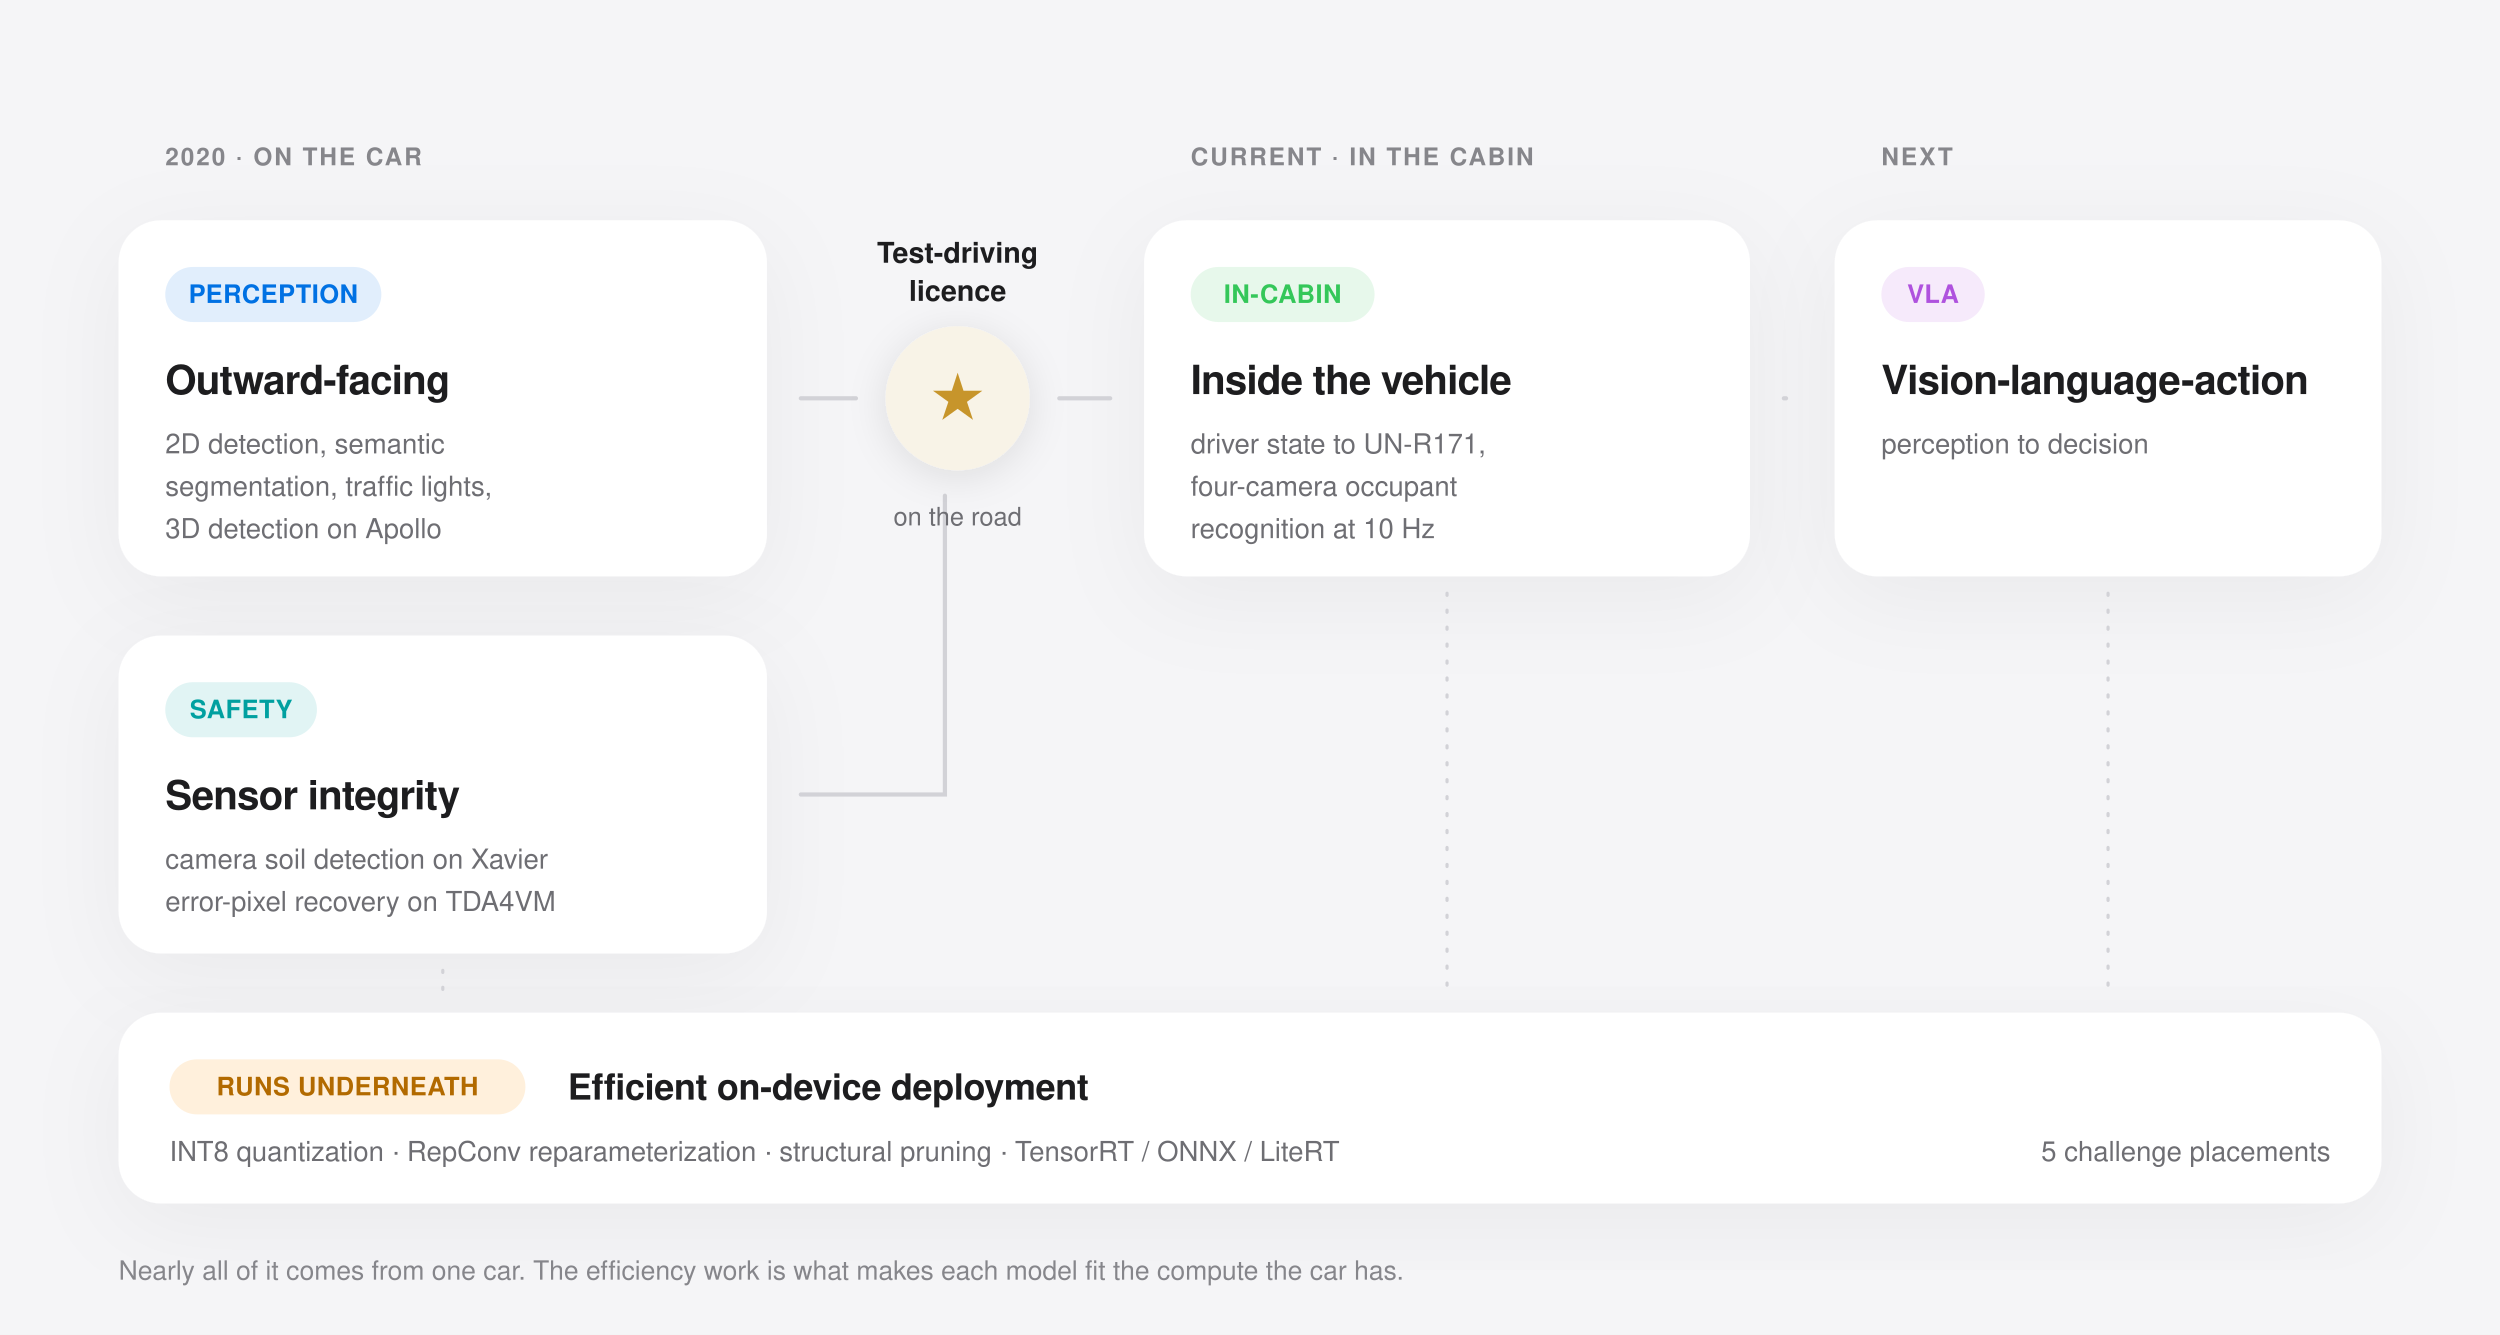
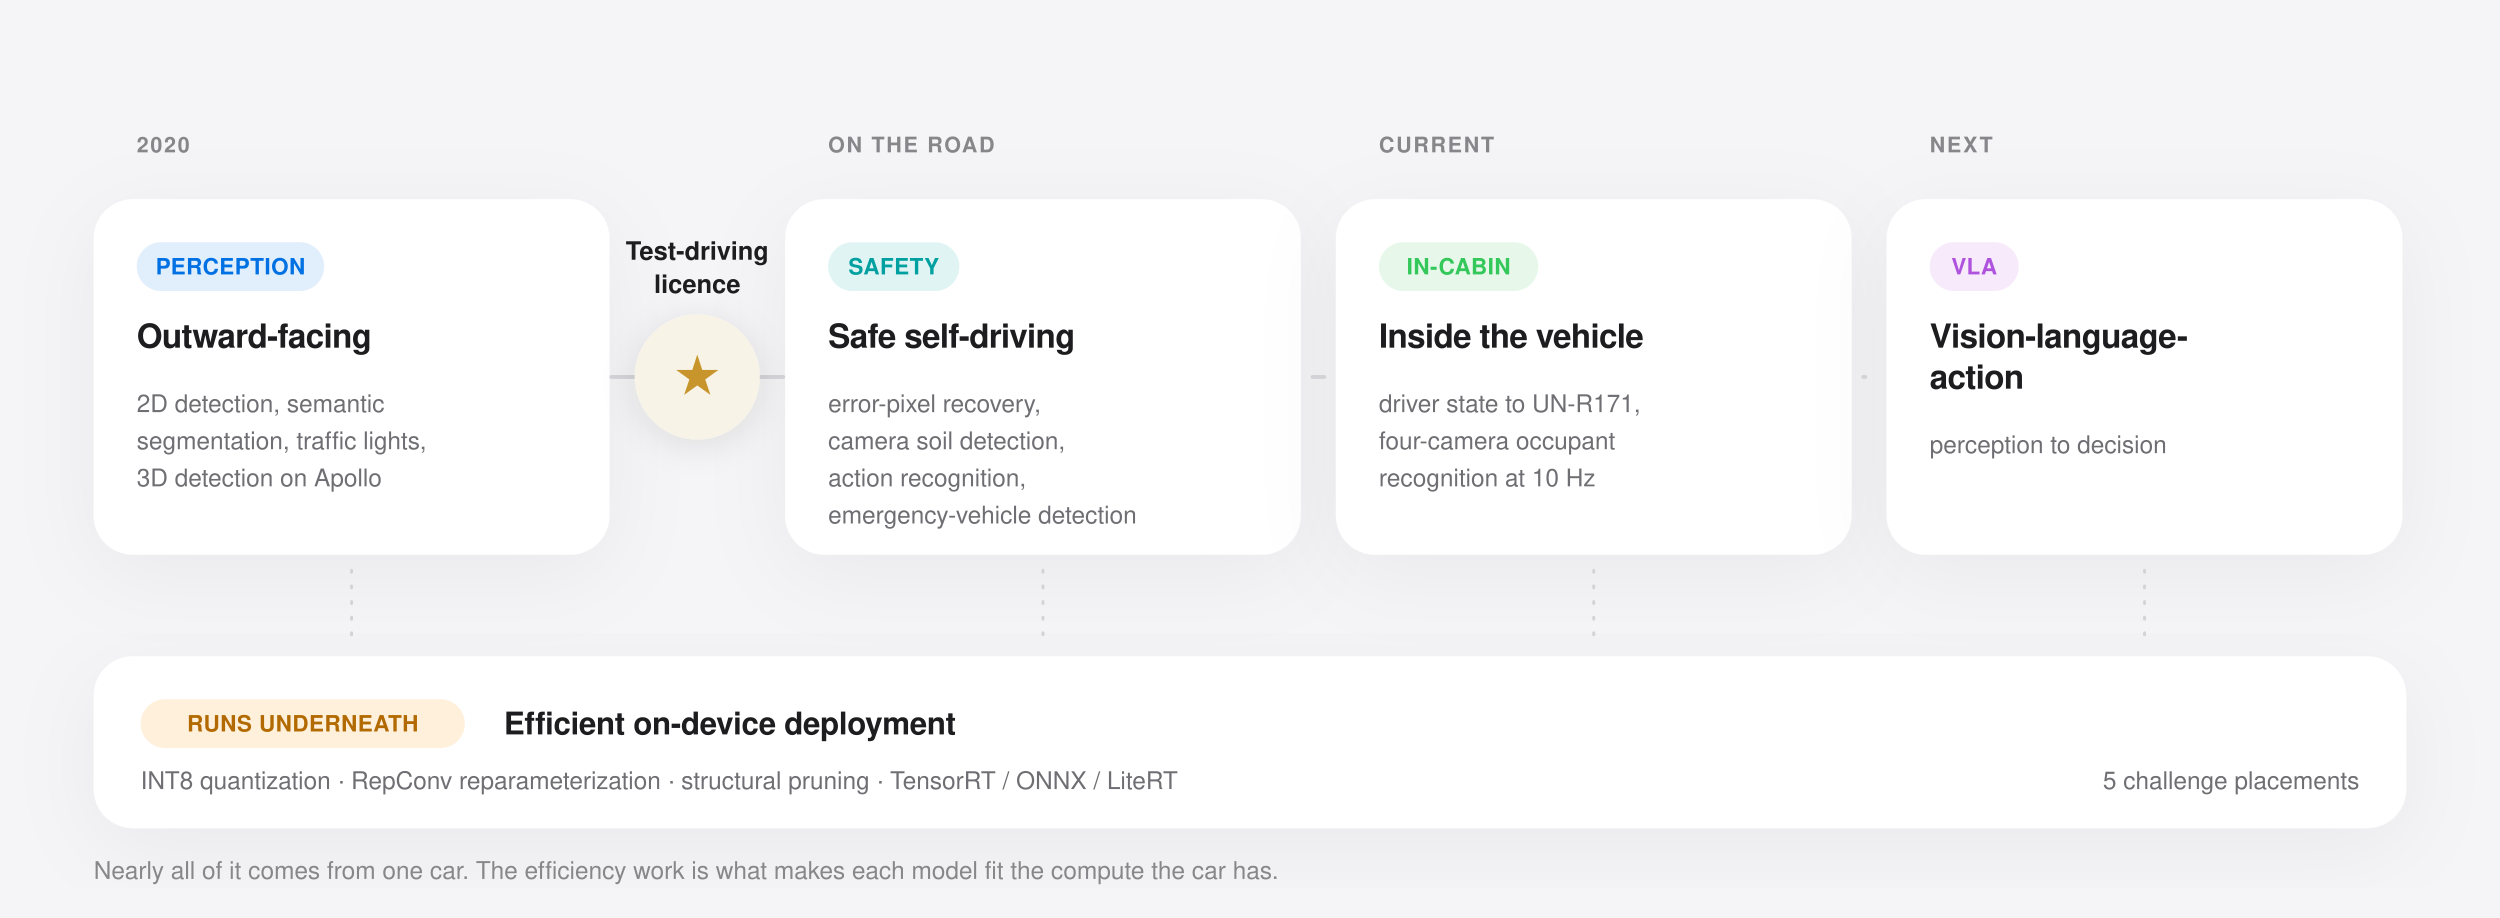
- <svg xmlns="http://www.w3.org/2000/svg" viewBox="0 0 1180 630" width="1180" height="630" font-family="-apple-system, BlinkMacSystemFont, SF Pro Display, Helvetica Neue, Helvetica, Arial, sans-serif">
+ <svg xmlns="http://www.w3.org/2000/svg" viewBox="0 0 1280 470" width="1280" height="470" font-family="-apple-system, BlinkMacSystemFont, SF Pro Display, Helvetica Neue, Helvetica, Arial, sans-serif">
  <defs>
    <filter id="sh" x="-25%" y="-25%" width="150%" height="160%">
      <feDropShadow dx="0" dy="2" stdDeviation="6" flood-color="#000" flood-opacity="0.07" />
      <feDropShadow dx="0" dy="10" stdDeviation="22" flood-color="#000" flood-opacity="0.05" />
    </filter>
    <filter id="sh2" x="-50%" y="-50%" width="200%" height="200%">
      <feDropShadow dx="0" dy="3" stdDeviation="9" flood-color="#000" flood-opacity="0.10" />
    </filter>
  </defs>
-   <rect width="1180" height="630" fill="#F5F5F7" />
-   <style>.pill{font-size:12px;font-weight:600;letter-spacing:.02em}.nm{font-size:19px;font-weight:600;letter-spacing:-.02em;fill:#1D1D1F}.s{font-size:13px;fill:#6E6E73}.yr{font-size:11.5px;font-weight:600;letter-spacing:.08em;fill:#86868B}.bh{font-size:17px;font-weight:600;letter-spacing:-.01em;fill:#1D1D1F}.bs{font-size:13px;fill:#6E6E73}.ms{font-size:13.5px;font-weight:600;fill:#1D1D1F}.mss{font-size:12px;fill:#6E6E73}.cap{font-size:12.5px;fill:#86868B}</style>
-   <text class="yr" x="78" y="78">2020 · ON THE CAR</text>
-   <rect x="56" y="104" width="306" height="168" rx="20" fill="#FFFFFF" filter="url(#sh)" />
-   <rect x="78" y="126" width="102.0" height="26" rx="13" fill="rgba(0,113,227,0.12)" />
-   <text class="pill" x="129.0" y="143" text-anchor="middle" fill="#0071E3">PERCEPTION</text>
-   <text class="nm" x="78" y="186">Outward-facing</text>
-   <text class="s" x="78" y="214">2D detection, semantic</text>
-   <text class="s" x="78" y="234">segmentation, traffic lights,</text>
-   <text class="s" x="78" y="254">3D detection on Apollo</text>
-   <rect x="56" y="300" width="306" height="150" rx="20" fill="#FFFFFF" filter="url(#sh)" />
-   <rect x="78" y="322" width="71.6" height="26" rx="13" fill="rgba(0,160,160,0.12)" />
-   <text class="pill" x="113.8" y="339" text-anchor="middle" fill="#00A0A0">SAFETY</text>
-   <text class="nm" x="78" y="382">Sensor integrity</text>
-   <text class="s" x="78" y="410">camera soil detection on Xavier</text>
-   <text class="s" x="78" y="430">error-pixel recovery on TDA4VM</text>
-   <path d="M378 188.0 L404 188.0" stroke="#D2D2D7" stroke-width="2" stroke-linecap="round" />
-   <path d="M378 375.0 L446 375.0 L446 234.0" fill="none" stroke="#D2D2D7" stroke-width="2" stroke-linecap="round" />
-   <circle cx="452" cy="188.0" r="34" fill="#FFFFFF" filter="url(#sh2)" />
-   <circle cx="452" cy="188.0" r="34" fill="rgba(199,149,43,0.11)" />
-   <text x="452" y="198.0" text-anchor="middle" font-size="27" fill="#C7952B">★</text>
-   <text class="ms" x="452" y="124.0" text-anchor="middle">Test-driving</text>
-   <text class="ms" x="452" y="142.0" text-anchor="middle">licence</text>
-   <text class="mss" x="452" y="248.0" text-anchor="middle">on the road</text>
-   <text class="yr" x="562" y="78">CURRENT · IN THE CABIN</text>
-   <rect x="540" y="104" width="286" height="168" rx="20" fill="#FFFFFF" filter="url(#sh)" />
-   <rect x="562" y="126" width="86.8" height="26" rx="13" fill="rgba(52,199,89,0.12)" />
-   <text class="pill" x="605.4" y="143" text-anchor="middle" fill="#34C759">IN-CABIN</text>
-   <text class="nm" x="562" y="186">Inside the vehicle</text>
-   <text class="s" x="562" y="214">driver state to UN-R171,</text>
-   <text class="s" x="562" y="234">four-camera occupant</text>
-   <text class="s" x="562" y="254">recognition at 10 Hz</text>
-   <text class="yr" x="888" y="78">NEXT</text>
-   <rect x="866" y="104" width="258" height="168" rx="20" fill="#FFFFFF" filter="url(#sh)" />
-   <rect x="888" y="126" width="48.8" height="26" rx="13" fill="rgba(175,82,222,0.12)" />
-   <text class="pill" x="912.4" y="143" text-anchor="middle" fill="#AF52DE">VLA</text>
-   <text class="nm" x="888" y="186">Vision-language-action</text>
-   <text class="s" x="888" y="214">perception to decision</text>
-   <path d="M500 188.0 L524 188.0" stroke="#D2D2D7" stroke-width="2" stroke-linecap="round" />
-   <path d="M842 188.0 L850 188.0" stroke="#D2D2D7" stroke-width="2" stroke-dasharray="1 8" stroke-linecap="round" />
-   <rect x="56" y="478" width="1068" height="90" rx="20" fill="#FFFFFF" filter="url(#sh)" />
-   <rect x="80" y="500" width="168" height="26" rx="13" fill="rgba(255,149,0,0.14)" />
-   <text class="pill" x="164" y="517" text-anchor="middle" fill="#B26A00">RUNS UNDERNEATH</text>
-   <text class="bh" x="268" y="519">Efficient on-device deployment</text>
-   <text class="bs" x="80" y="548">INT8 quantization · RepConv reparameterization · structural pruning · TensorRT / ONNX / LiteRT</text>
-   <text class="bs" x="1100" y="548" text-anchor="end">5 challenge placements</text>
-   <path d="M209.0 458 L209.0 470" stroke="#D2D2D7" stroke-width="1.5" stroke-dasharray="1 7" stroke-linecap="round" />
-   <path d="M683.0 280 L683.0 470" stroke="#D2D2D7" stroke-width="1.5" stroke-dasharray="1 7" stroke-linecap="round" />
-   <path d="M995.0 280 L995.0 470" stroke="#D2D2D7" stroke-width="1.5" stroke-dasharray="1 7" stroke-linecap="round" />
-   <text class="cap" x="56" y="604">Nearly all of it comes from one car. The efficiency work is what makes each model fit the compute the car has.</text>
+   <rect width="1280" height="470" fill="#F5F5F7" />
+   <style>.pill{font-size:11.5px;font-weight:600;letter-spacing:.02em}.nm{font-size:17px;font-weight:600;letter-spacing:-.02em;fill:#1D1D1F}.s{font-size:12.5px;fill:#6E6E73}.yr{font-size:11px;font-weight:600;letter-spacing:.08em;fill:#86868B}.bh{font-size:16px;font-weight:600;letter-spacing:-.01em;fill:#1D1D1F}.bs{font-size:12.5px;fill:#6E6E73}.ms{font-size:13px;font-weight:600;fill:#1D1D1F}.mss{font-size:11.5px;fill:#6E6E73}.cap{font-size:12.5px;fill:#86868B}</style>
+   <text class="yr" x="70" y="78">2020</text>
+   <rect x="48" y="102" width="264" height="182" rx="20" fill="#FFFFFF" filter="url(#sh)" />
+   <rect x="70" y="124" width="96.0" height="25" rx="12.5" fill="rgba(0,113,227,0.12)" />
+   <text class="pill" x="118.0" y="140.5" text-anchor="middle" fill="#0071E3">PERCEPTION</text>
+   <text class="nm" x="70" y="178">Outward-facing</text>
+   <text class="s" x="70" y="211">2D detection, semantic</text>
+   <text class="s" x="70" y="230">segmentation, traffic lights,</text>
+   <text class="s" x="70" y="249">3D detection on Apollo</text>
+   <text class="yr" x="424" y="78">ON THE ROAD</text>
+   <rect x="402" y="102" width="264" height="182" rx="20" fill="#FFFFFF" filter="url(#sh)" />
+   <rect x="424" y="124" width="67.2" height="25" rx="12.5" fill="rgba(0,160,160,0.12)" />
+   <text class="pill" x="457.6" y="140.5" text-anchor="middle" fill="#00A0A0">SAFETY</text>
+   <text class="nm" x="424" y="178">Safe self-driving</text>
+   <text class="s" x="424" y="211">error-pixel recovery,</text>
+   <text class="s" x="424" y="230">camera soil detection,</text>
+   <text class="s" x="424" y="249">action recognition,</text>
+   <text class="s" x="424" y="268">emergency-vehicle detection</text>
+   <text class="yr" x="706" y="78">CURRENT</text>
+   <rect x="684" y="102" width="264" height="182" rx="20" fill="#FFFFFF" filter="url(#sh)" />
+   <rect x="706" y="124" width="81.6" height="25" rx="12.5" fill="rgba(52,199,89,0.12)" />
+   <text class="pill" x="746.8" y="140.5" text-anchor="middle" fill="#34C759">IN-CABIN</text>
+   <text class="nm" x="706" y="178">Inside the vehicle</text>
+   <text class="s" x="706" y="211">driver state to UN-R171,</text>
+   <text class="s" x="706" y="230">four-camera occupant</text>
+   <text class="s" x="706" y="249">recognition at 10 Hz</text>
+   <text class="yr" x="988" y="78">NEXT</text>
+   <rect x="966" y="102" width="264" height="182" rx="20" fill="#FFFFFF" filter="url(#sh)" />
+   <rect x="988" y="124" width="45.6" height="25" rx="12.5" fill="rgba(175,82,222,0.12)" />
+   <text class="pill" x="1010.8" y="140.5" text-anchor="middle" fill="#AF52DE">VLA</text>
+   <text class="nm" x="988" y="178">Vision-language-</text>
+   <text class="nm" x="988" y="199">action</text>
+   <text class="s" x="988" y="232">perception to decision</text>
+   <path d="M326 193.0 L313 193.0" stroke="#D2D2D7" stroke-width="2" stroke-linecap="round" />
+   <path d="M401 193.0 L388 193.0" stroke="#D2D2D7" stroke-width="2" stroke-linecap="round" />
+   <circle cx="357" cy="193.0" r="32" fill="#FFFFFF" filter="url(#sh2)" />
+   <circle cx="357" cy="193.0" r="32" fill="rgba(199,149,43,0.11)" />
+   <text x="357" y="202.0" text-anchor="middle" font-size="25" fill="#C7952B">★</text>
+   <text class="ms" x="357" y="133.0" text-anchor="middle">Test-driving</text>
+   <text class="ms" x="357" y="150.0" text-anchor="middle">licence</text>
+   <path d="M672 193.0 L678 193.0" stroke="#D2D2D7" stroke-width="2" stroke-linecap="round" />
+   <path d="M954 193.0 L960 193.0" stroke="#D2D2D7" stroke-width="2" stroke-dasharray="1 8" stroke-linecap="round" />
+   <rect x="48" y="336" width="1184" height="88" rx="20" fill="#FFFFFF" filter="url(#sh)" />
+   <rect x="72" y="358" width="166" height="25" rx="12.5" fill="rgba(255,149,0,0.14)" />
+   <text class="pill" x="155" y="374.5" text-anchor="middle" fill="#B26A00">RUNS UNDERNEATH</text>
+   <text class="bh" x="258" y="376">Efficient on-device deployment</text>
+   <text class="bs" x="72" y="404">INT8 quantization · RepConv reparameterization · structural pruning · TensorRT / ONNX / LiteRT</text>
+   <text class="bs" x="1208" y="404" text-anchor="end">5 challenge placements</text>
+   <path d="M180.0 292 L180.0 328" stroke="#D2D2D7" stroke-width="1.5" stroke-dasharray="1 7" stroke-linecap="round" />
+   <path d="M534.0 292 L534.0 328" stroke="#D2D2D7" stroke-width="1.5" stroke-dasharray="1 7" stroke-linecap="round" />
+   <path d="M816.0 292 L816.0 328" stroke="#D2D2D7" stroke-width="1.5" stroke-dasharray="1 7" stroke-linecap="round" />
+   <path d="M1098.0 292 L1098.0 328" stroke="#D2D2D7" stroke-width="1.5" stroke-dasharray="1 7" stroke-linecap="round" />
+   <text class="cap" x="48" y="450">Nearly all of it comes from one car. The efficiency work is what makes each model fit the compute the car has.</text>
</svg>
